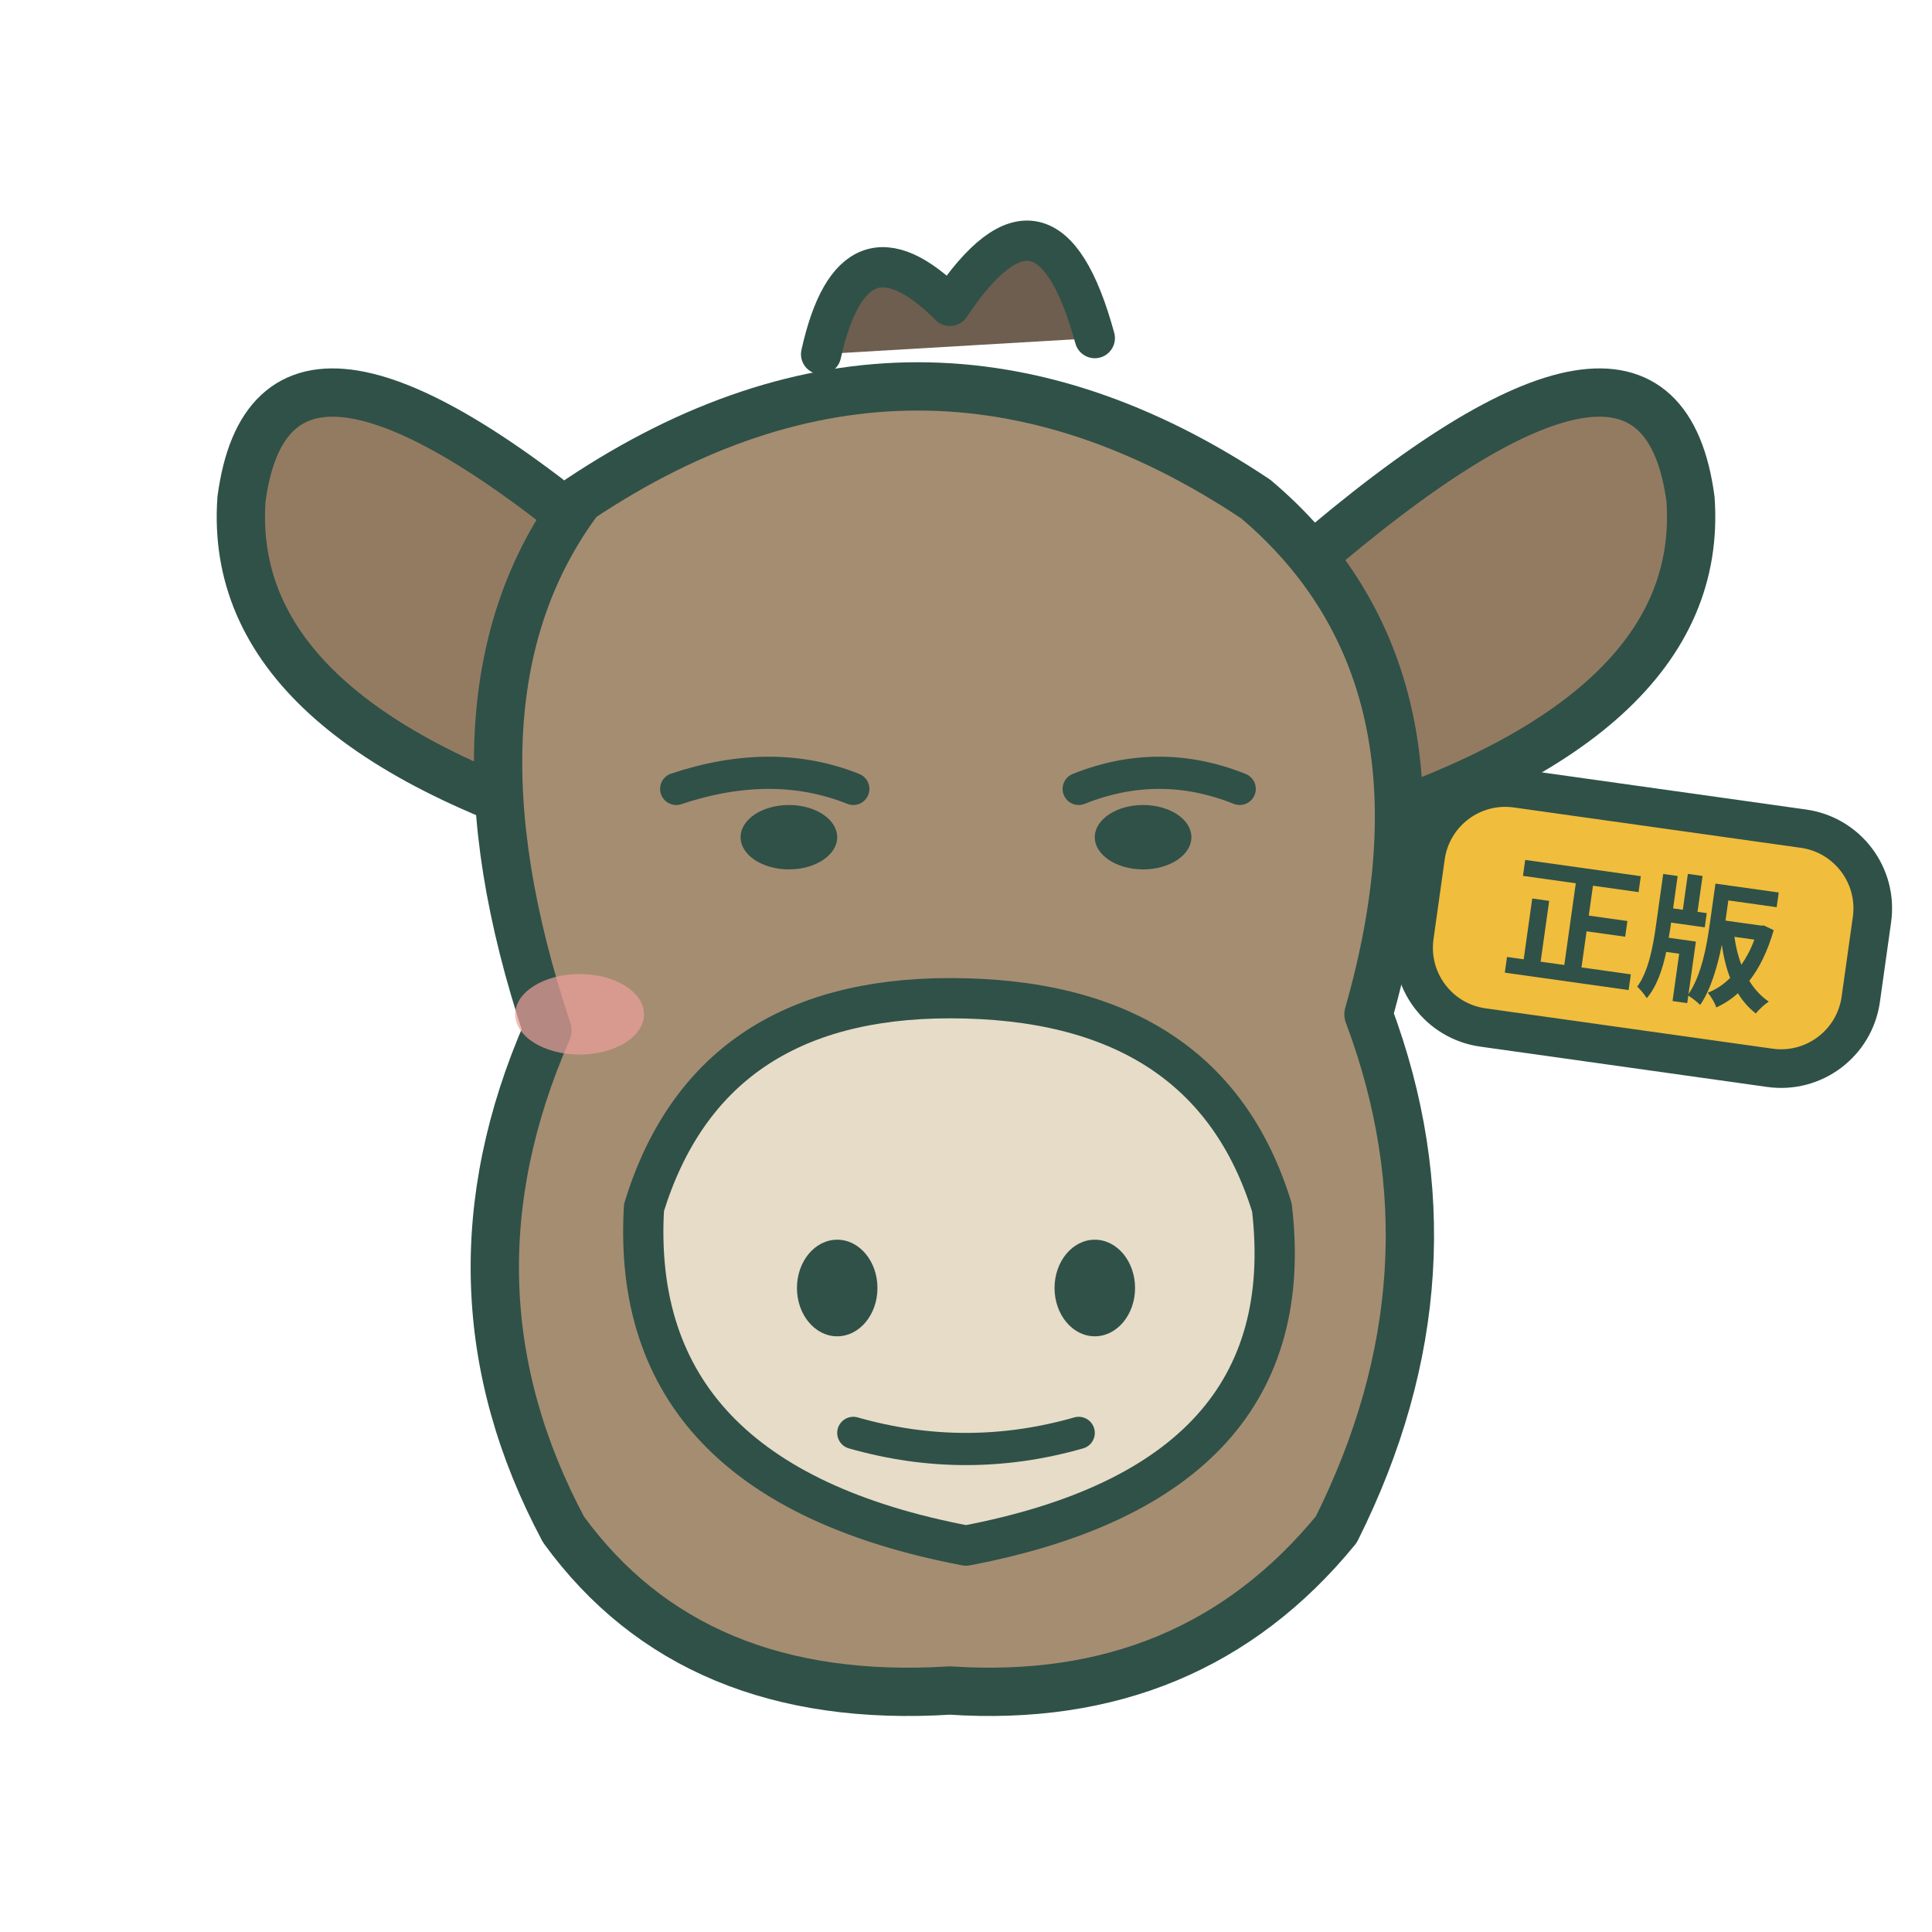
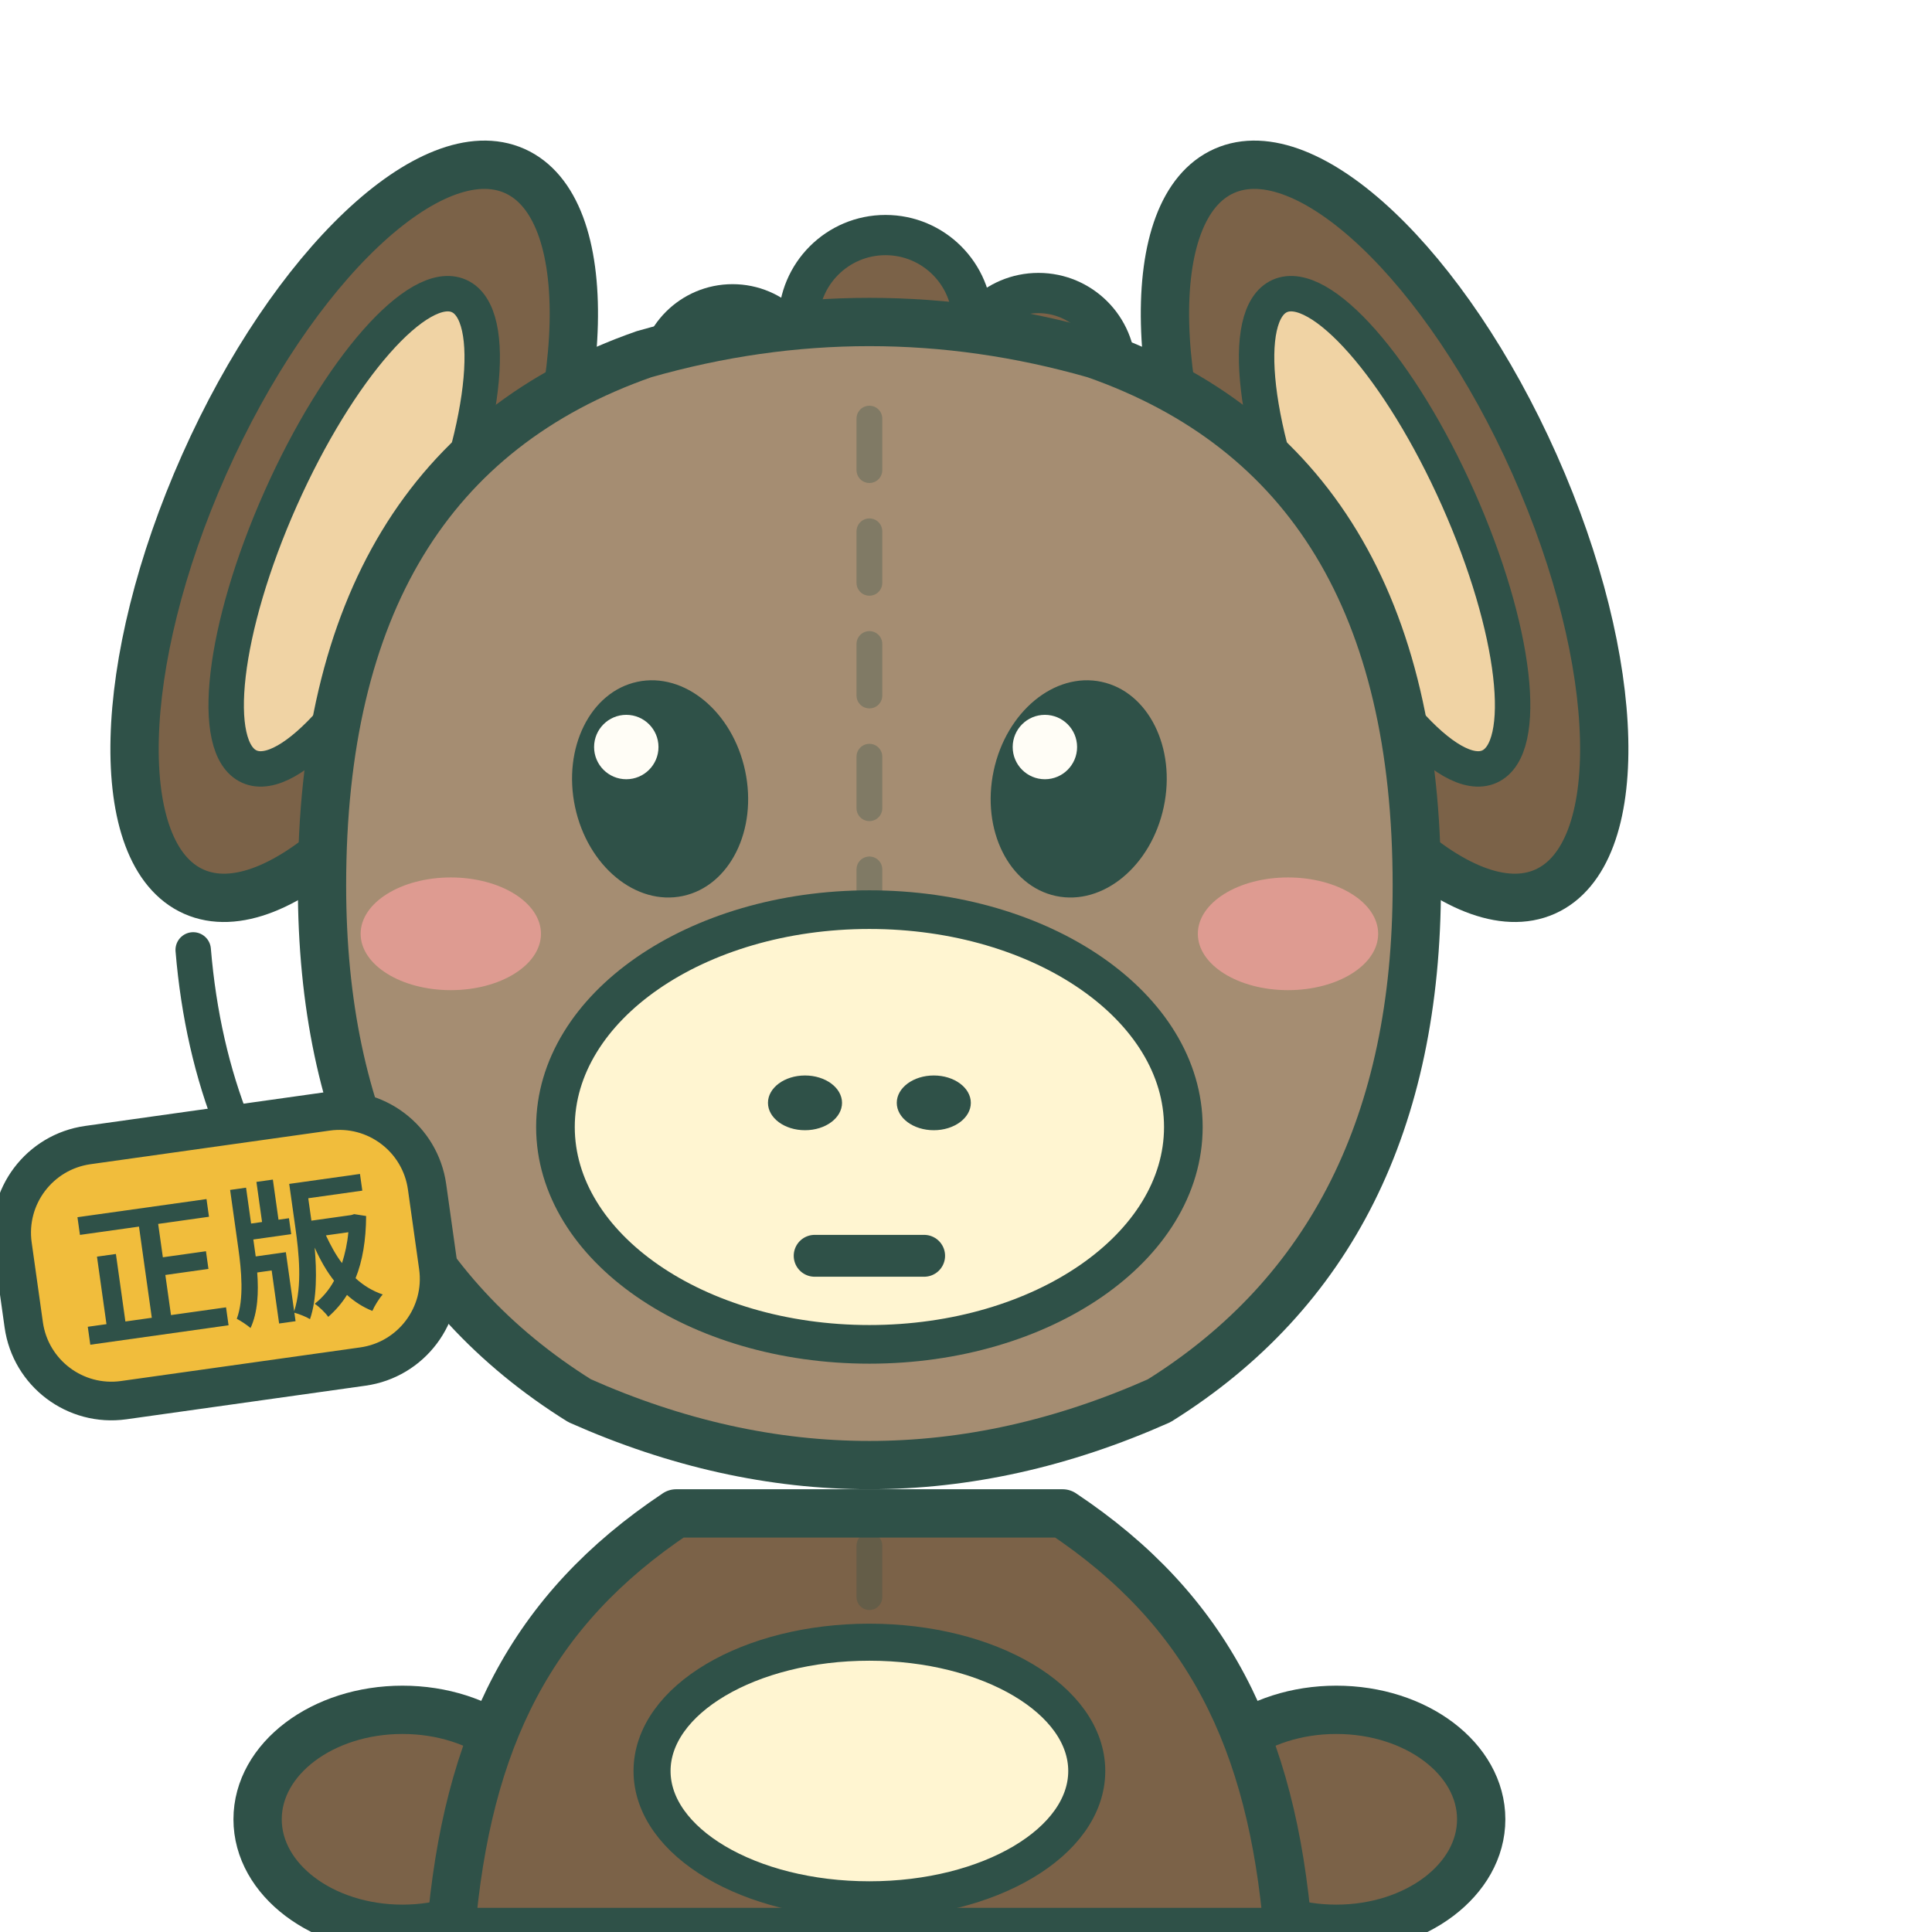
<svg xmlns="http://www.w3.org/2000/svg" viewBox="0 0 120 120" role="img" aria-label="art-donkey">
  <defs>
    <symbol id="art-donkey" viewBox="0 0 120 120">
      <g stroke="#2f5148" stroke-width="3" stroke-linecap="round" stroke-linejoin="round">
-         <path d="M39 35 Q17 16 15 31 Q14 45 38 52 Z" fill="#937b62" />
-         <path d="M81 35 Q103 16 105 31 Q106 45 82 52 Z" fill="#937b62" />
-         <path d="M36 31 Q57 17 78 31 Q91 42 85 63 Q91 79 83 95 Q74 106 59 105 Q43 106 35 95 Q27 80 34 64 Q27 43 36 31 Z" fill="#a58d72" />
-         <path d="M51 22 Q53 13 59 19 Q65 10 68 21" fill="#6e5e4f" stroke-width="2.5" />
-         <path d="M40 75 Q44 62 59 62 Q75 62 79 75 Q81 92 60 96 Q39 92 40 75 Z" fill="#e6dcc8" stroke-width="2.5" />
-         <path d="M42 49 Q48 47 53 49 M67 49 Q72 47 77 49" fill="none" stroke-width="2" />
-         <ellipse cx="49" cy="52" rx="3" ry="2" fill="#2f5148" stroke="none" />
-         <ellipse cx="71" cy="52" rx="3" ry="2" fill="#2f5148" stroke="none" />
-         <ellipse cx="52" cy="80" rx="2.5" ry="3" fill="#2f5148" stroke="none" />
-         <ellipse cx="68" cy="80" rx="2.5" ry="3" fill="#2f5148" stroke="none" />
-         <path d="M53 89 Q60 91 67 89" fill="none" stroke-width="2" />
-         <ellipse cx="36" cy="63" rx="4" ry="2.5" fill="#ee9f9a" stroke="none" opacity=".7" />
-         <g transform="rotate(8 101 58)">
-           <rect x="88" y="50" width="28" height="15" rx="5" fill="#f1bd3c" stroke-width="2.4" />
-           <text x="102" y="61" text-anchor="middle" font-family="sans-serif" font-size="8.5" font-weight="700" fill="#2f5148" stroke="none">正版</text>
+         <ellipse cx="22" cy="33" rx="10.2" ry="24.5" fill="#7b6248" transform="rotate(24 22 33)" />
+         <ellipse cx="22" cy="33" rx="5" ry="16" fill="#f0d3a4" stroke-width="2.2" transform="rotate(24 22 33)" />
+         <ellipse cx="86" cy="33" rx="10.2" ry="24.5" fill="#7b6248" transform="rotate(-24 86 33)" />
+         <ellipse cx="86" cy="33" rx="5" ry="16" fill="#f0d3a4" stroke-width="2.2" transform="rotate(-24 86 33)" />
+         <ellipse cx="25" cy="113" rx="9" ry="6.8" fill="#7b6248" />
+         <ellipse cx="83" cy="113" rx="9" ry="6.8" fill="#7b6248" />
+         <path d="M42 94 C33 100 29 108 28 120 L80 120 C79 108 75 100 66 94 Z" fill="#7b6248" />
+         <ellipse cx="54" cy="110" rx="13.5" ry="8" fill="#fff5d1" stroke-width="2.3" />
+         <circle cx="45.5" cy="23.5" r="4.6" fill="#7b6248" stroke-width="2.5" />
+         <circle cx="55" cy="20" r="5.4" fill="#7b6248" stroke-width="2.5" />
+         <circle cx="64.5" cy="23" r="4.8" fill="#7b6248" stroke-width="2.5" />
+         <path d="M20 55 Q20 29 40 22 Q54 18 68 22 Q88 29 88 55 Q88 77 72 87 Q54 95 36 87 Q20 77 20 55 Z" fill="#a58d72" />
+         <ellipse cx="54" cy="70" rx="19.5" ry="13.5" fill="#fff5d1" stroke-width="2.4" />
+         <ellipse cx="41" cy="49" rx="5.4" ry="6.8" fill="#2f5148" stroke="none" transform="rotate(-12 41 49)" />
+         <ellipse cx="67" cy="49" rx="5.4" ry="6.8" fill="#2f5148" stroke="none" transform="rotate(12 67 49)" />
+         <circle cx="38.9" cy="46.4" r="2" fill="#fffdf6" stroke="none" />
+         <circle cx="64.9" cy="46.4" r="2" fill="#fffdf6" stroke="none" />
+         <ellipse cx="50" cy="68.5" rx="2.3" ry="1.7" fill="#2f5148" stroke="none" />
+         <ellipse cx="58" cy="68.5" rx="2.3" ry="1.7" fill="#2f5148" stroke="none" />
+         <path d="M50.6 78 L57.4 78" fill="none" stroke-width="2.6" />
+         <ellipse cx="28" cy="58" rx="5.6" ry="3.5" fill="#ee9f9a" stroke="none" opacity=".78" />
+         <ellipse cx="80" cy="58" rx="5.6" ry="3.5" fill="#ee9f9a" stroke="none" opacity=".78" />
+         <path d="M54 26 L54 56" fill="none" stroke-width="1.6" stroke-dasharray="3.2 3.8" opacity=".32" />
+         <path d="M54 96 L54 102" fill="none" stroke-width="1.6" stroke-dasharray="3.2 3.8" opacity=".3" />
+         <path d="M12 59 Q12.5 65 14.5 70" fill="none" stroke-width="2.2" />
+         <g transform="rotate(-8 14 78)">
+           <rect x="1" y="70" width="26" height="16" rx="5.5" fill="#f1bd3c" stroke-width="2.4" />
+           <text x="14" y="81.8" text-anchor="middle" font-family="sans-serif" font-size="9.5" font-weight="700" fill="#2f5148" stroke="none">正版</text>
        </g>
      </g>
    </symbol>
  </defs>
  <use href="#art-donkey" width="120" height="120" />
</svg>
